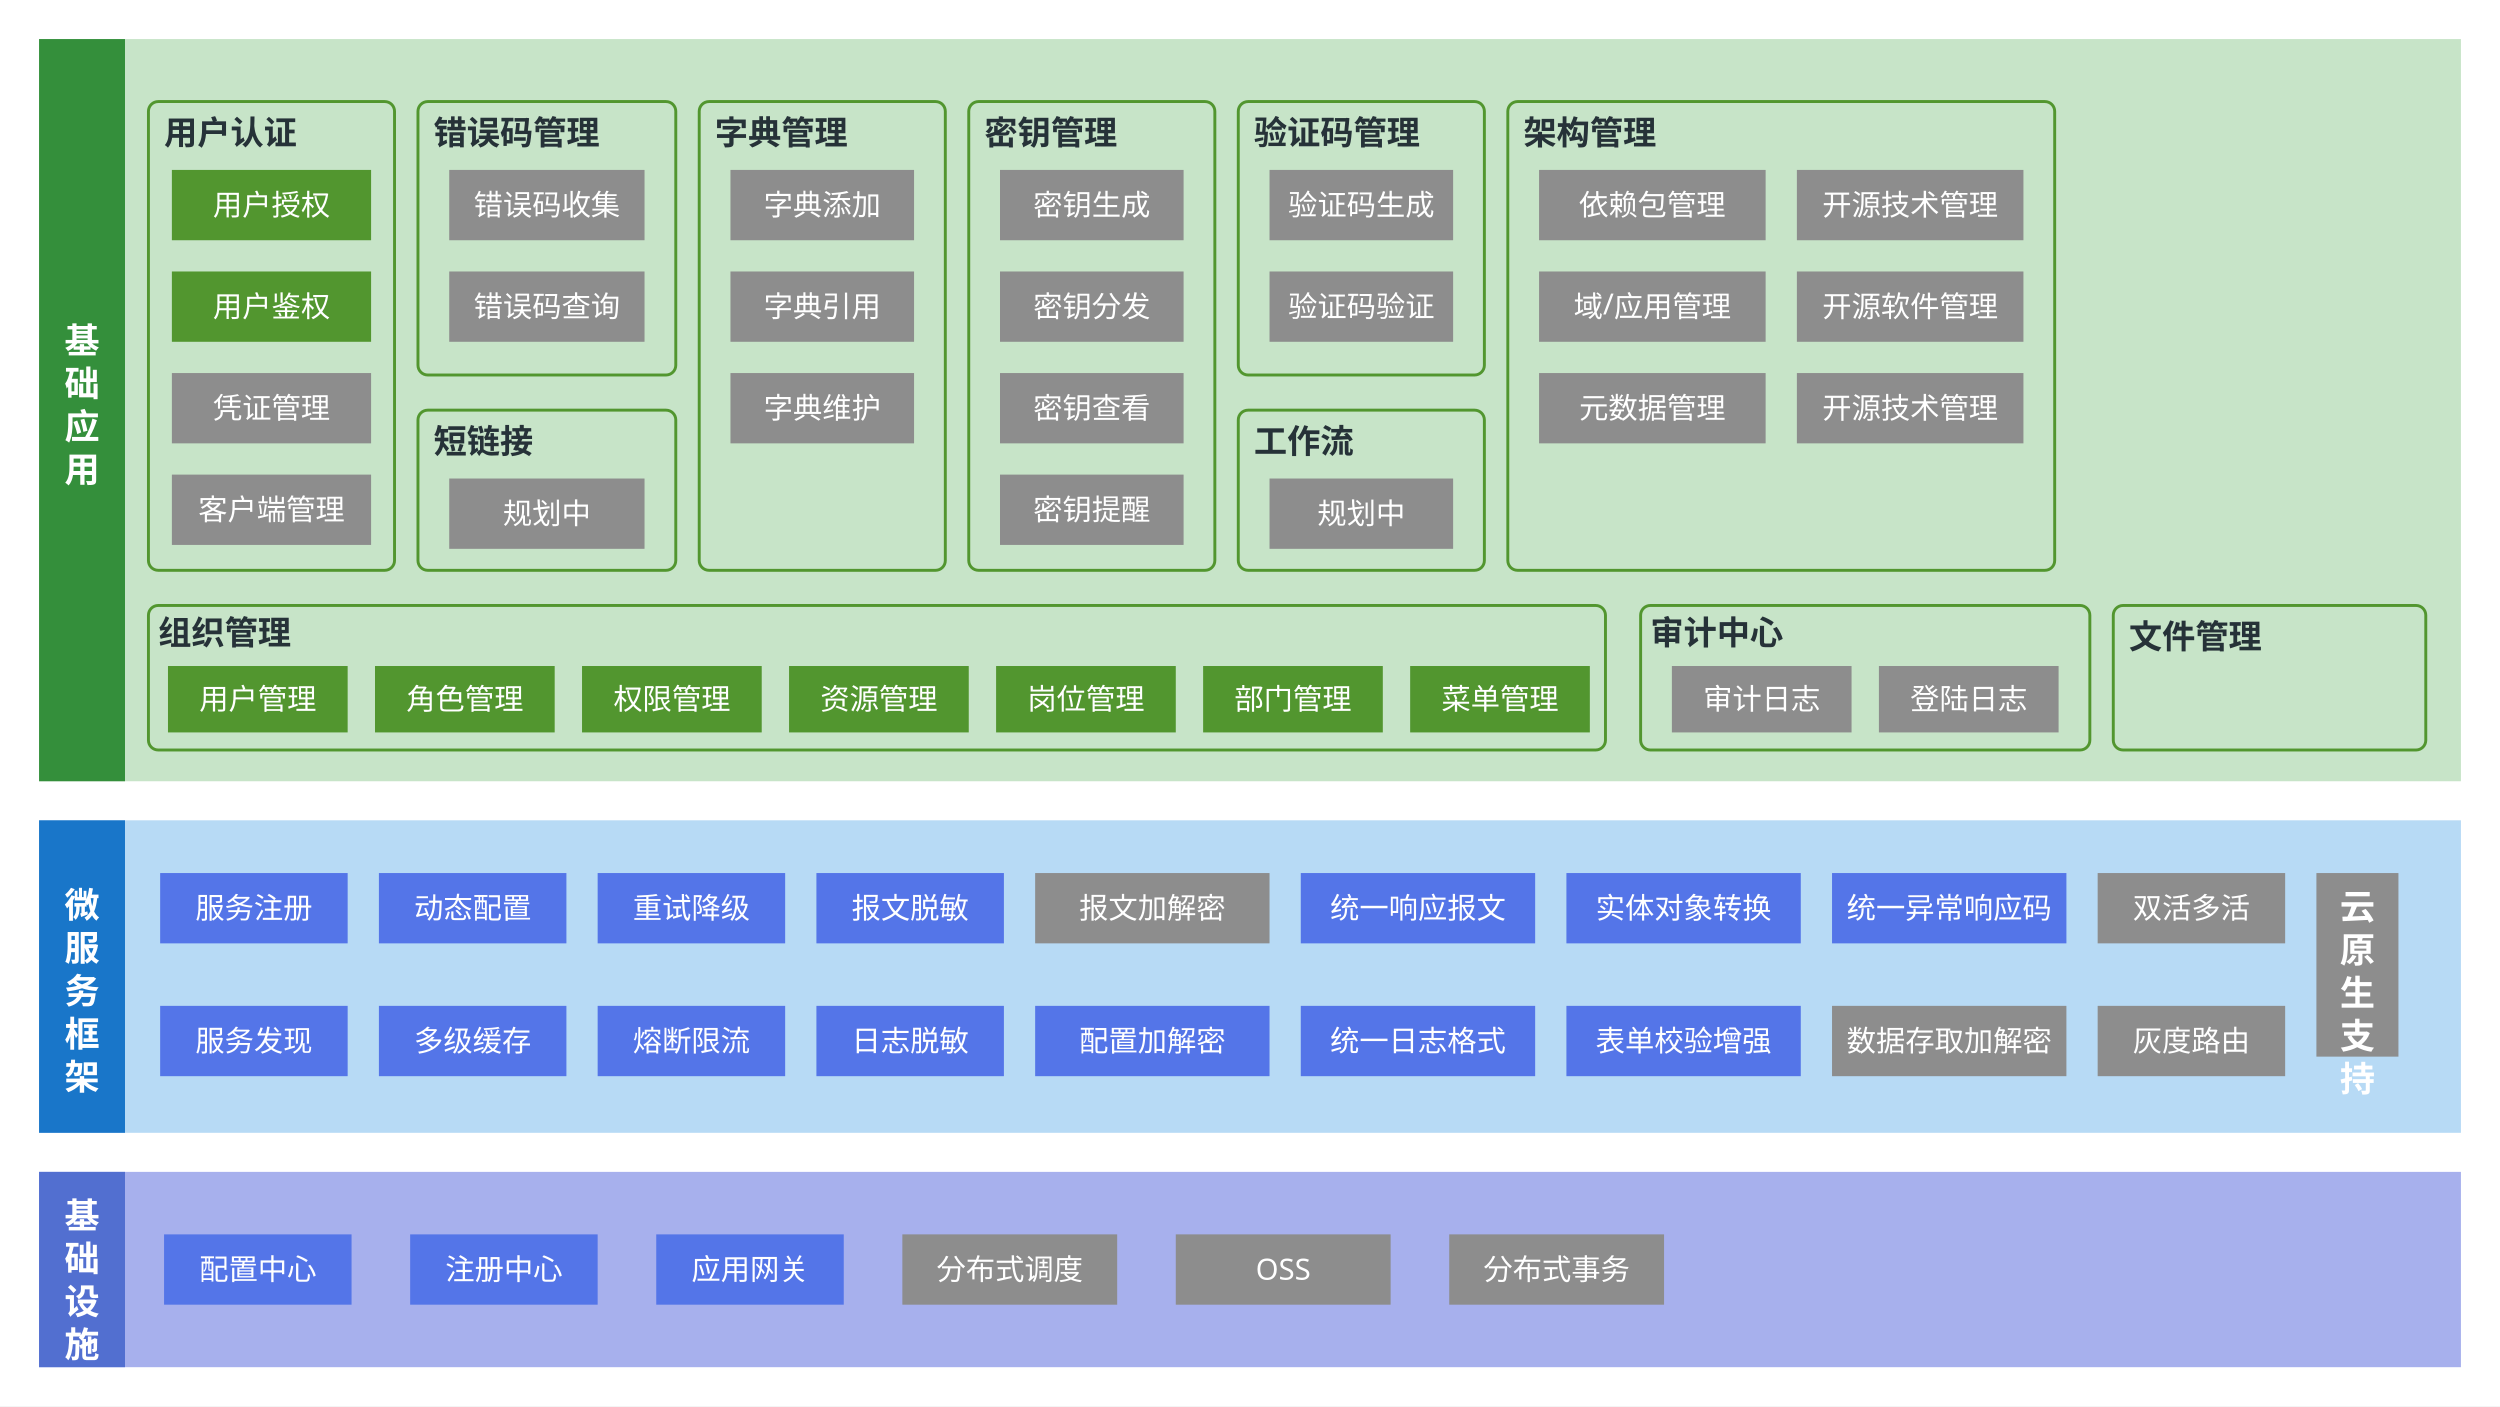
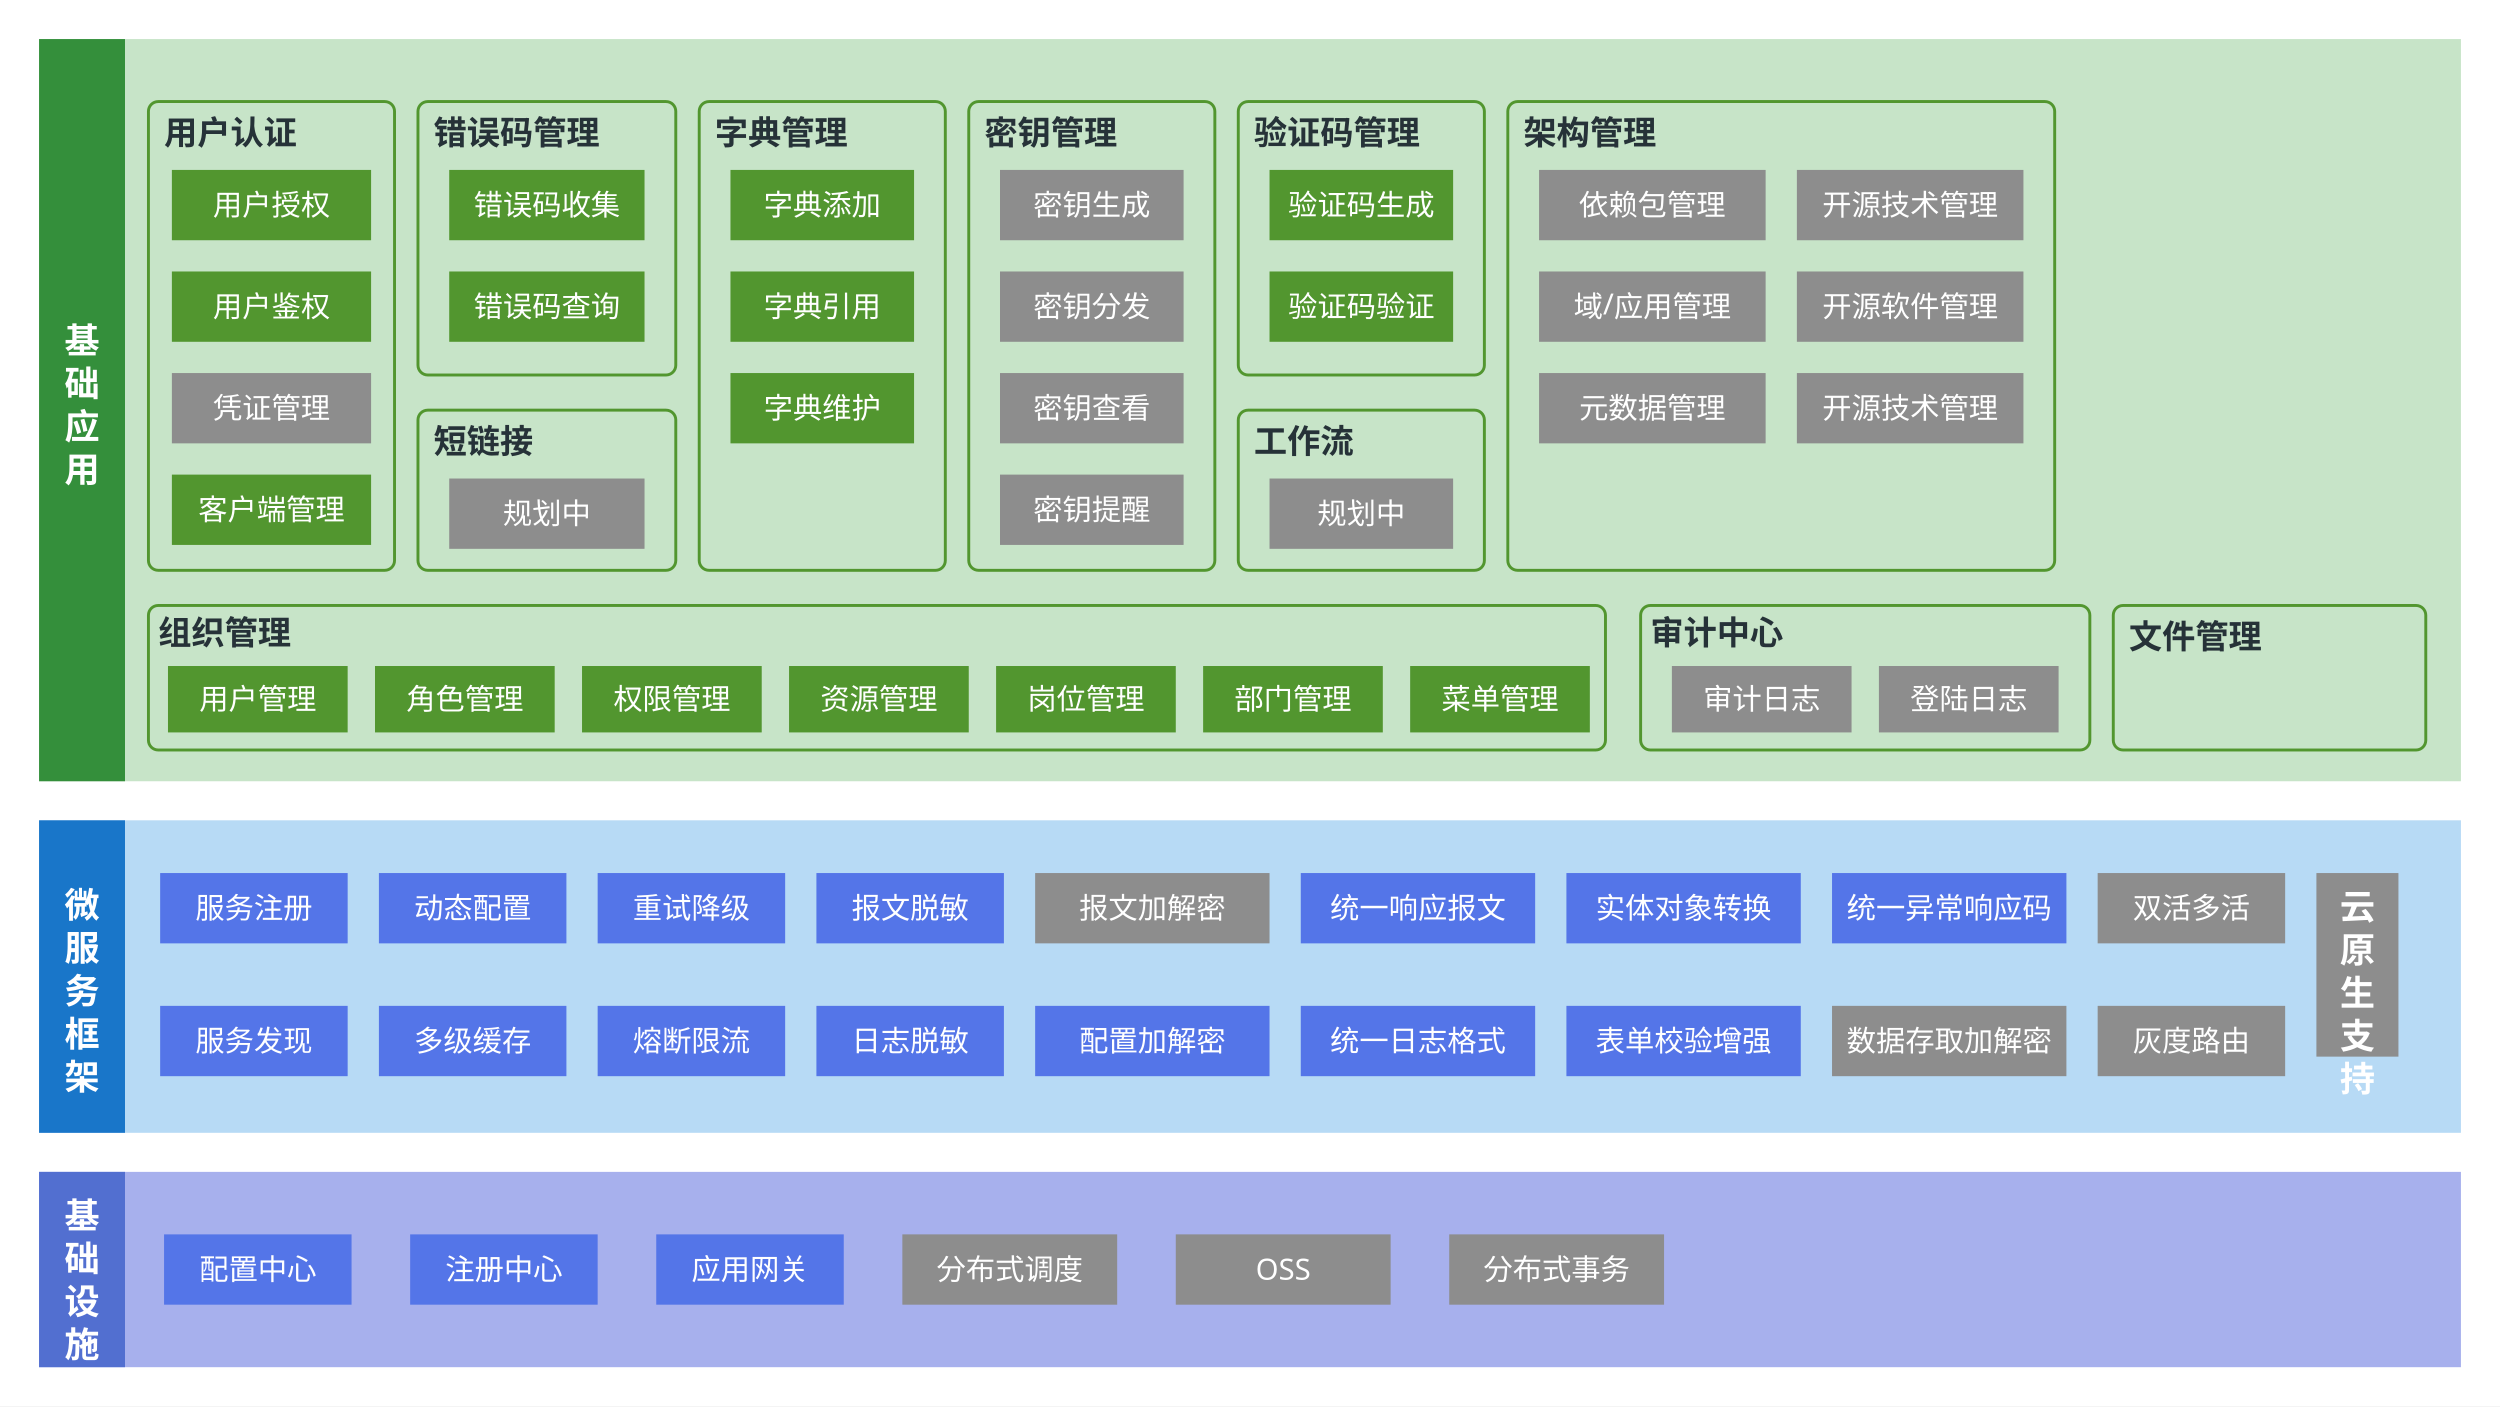
<svg xmlns="http://www.w3.org/2000/svg" width="1280" height="720" viewBox="0 0 1280 720" role="img" aria-labelledby="title desc">
  <style>
    text { font-family: "Noto Sans SC", "Microsoft YaHei", sans-serif; fill: #263238; }
    .layer-title { fill: white; font-size: 18px; font-weight: 600; writing-mode: vertical-rl; letter-spacing: 4px; }
    .group-title { font-size: 17px; font-weight: 700; }
    .item-text { fill: white; font-size: 15px; text-anchor: middle; dominant-baseline: middle; }
    .planned { fill: #8d8d8d; }
    .app-item { fill: #52962f; }
    .framework-item { fill: #5475e8; }
    .group { fill: none; stroke: #52962f; stroke-width: 1.5; rx: 5; }
  </style>
  <rect width="1280" height="720" fill="#fff" />
  <rect x="20" y="20" width="1240" height="380" fill="#c7e4c8" />
  <rect x="20" y="20" width="44" height="380" fill="#348f3b" />
  <text class="layer-title" x="42" y="165">基础应用</text>
  <g transform="translate(76 52)">
    <rect class="group" width="126" height="240" />
    <text class="group-title" x="8" y="22">用户认证</text>
    <rect class="app-item" x="12" y="35" width="102" height="36" />
    <text class="item-text" x="63" y="53">用户授权</text>
    <rect class="app-item" x="12" y="87" width="102" height="36" />
    <text class="item-text" x="63" y="105">用户鉴权</text>
    <rect class="planned" x="12" y="139" width="102" height="36" />
    <text class="item-text" x="63" y="157">凭证管理</text>
-     <rect class="planned" x="12" y="191" width="102" height="36" />
+     <rect class="app-item" x="12" y="191" width="102" height="36" />
    <text class="item-text" x="63" y="209">客户端管理</text>
  </g>
  <g transform="translate(214 52)">
    <rect class="group" width="132" height="140" />
    <text class="group-title" x="8" y="22">错误码管理</text>
-     <rect class="planned" x="16" y="35" width="100" height="36" />
+     <rect class="app-item" x="16" y="35" width="100" height="36" />
    <text class="item-text" x="66" y="53">错误码收集</text>
-     <rect class="planned" x="16" y="87" width="100" height="36" />
+     <rect class="app-item" x="16" y="87" width="100" height="36" />
    <text class="item-text" x="66" y="105">错误码查询</text>
  </g>
  <g transform="translate(214 210)">
    <rect class="group" width="132" height="82" />
    <text class="group-title" x="8" y="22">短链接</text>
    <rect class="planned" x="16" y="35" width="100" height="36" />
    <text class="item-text" x="66" y="53">规划中</text>
  </g>
  <g transform="translate(358 52)">
    <rect class="group" width="126" height="240" />
    <text class="group-title" x="8" y="22">字典管理</text>
-     <rect class="planned" x="16" y="35" width="94" height="36" />
+     <rect class="app-item" x="16" y="35" width="94" height="36" />
    <text class="item-text" x="63" y="53">字典添加</text>
-     <rect class="planned" x="16" y="87" width="94" height="36" />
+     <rect class="app-item" x="16" y="87" width="94" height="36" />
    <text class="item-text" x="63" y="105">字典引用</text>
-     <rect class="planned" x="16" y="139" width="94" height="36" />
+     <rect class="app-item" x="16" y="139" width="94" height="36" />
    <text class="item-text" x="63" y="157">字典维护</text>
  </g>
  <g transform="translate(496 52)">
    <rect class="group" width="126" height="240" />
    <text class="group-title" x="8" y="22">密钥管理</text>
    <rect class="planned" x="16" y="35" width="94" height="36" />
    <text class="item-text" x="63" y="53">密钥生成</text>
    <rect class="planned" x="16" y="87" width="94" height="36" />
    <text class="item-text" x="63" y="105">密钥分发</text>
    <rect class="planned" x="16" y="139" width="94" height="36" />
    <text class="item-text" x="63" y="157">密钥查看</text>
    <rect class="planned" x="16" y="191" width="94" height="36" />
    <text class="item-text" x="63" y="209">密钥提醒</text>
  </g>
  <g transform="translate(634 52)">
    <rect class="group" width="126" height="140" />
    <text class="group-title" x="8" y="22">验证码管理</text>
-     <rect class="planned" x="16" y="35" width="94" height="36" />
+     <rect class="app-item" x="16" y="35" width="94" height="36" />
    <text class="item-text" x="63" y="53">验证码生成</text>
-     <rect class="planned" x="16" y="87" width="94" height="36" />
+     <rect class="app-item" x="16" y="87" width="94" height="36" />
    <text class="item-text" x="63" y="105">验证码验证</text>
  </g>
  <g transform="translate(634 210)">
    <rect class="group" width="126" height="82" />
    <text class="group-title" x="8" y="22">工作流</text>
    <rect class="planned" x="16" y="35" width="94" height="36" />
    <text class="item-text" x="63" y="53">规划中</text>
  </g>
  <g transform="translate(772 52)">
    <rect class="group" width="280" height="240" />
    <text class="group-title" x="8" y="22">架构管理</text>
    <rect class="planned" x="16" y="35" width="116" height="36" />
    <text class="item-text" x="74" y="53">依赖包管理</text>
    <rect class="planned" x="148" y="35" width="116" height="36" />
    <text class="item-text" x="206" y="53">开源技术管理</text>
    <rect class="planned" x="16" y="87" width="116" height="36" />
    <text class="item-text" x="74" y="105">域/应用管理</text>
    <rect class="planned" x="148" y="87" width="116" height="36" />
    <text class="item-text" x="206" y="105">开源软件管理</text>
    <rect class="planned" x="16" y="139" width="116" height="36" />
    <text class="item-text" x="74" y="157">元数据管理</text>
    <rect class="planned" x="148" y="139" width="116" height="36" />
    <text class="item-text" x="206" y="157">开源技术管理</text>
  </g>
  <g transform="translate(76 310)">
    <rect class="group" width="746" height="74" />
    <text class="group-title" x="5" y="20">组织管理</text>
    <g transform="translate(10 31)">
      <rect class="app-item" width="92" height="34" />
      <text class="item-text" x="46" y="17">用户管理</text>
      <rect class="app-item" x="106" width="92" height="34" />
      <text class="item-text" x="152" y="17">角色管理</text>
      <rect class="app-item" x="212" width="92" height="34" />
      <text class="item-text" x="258" y="17">权限管理</text>
      <rect class="app-item" x="318" width="92" height="34" />
      <text class="item-text" x="364" y="17">资源管理</text>
      <rect class="app-item" x="424" width="92" height="34" />
      <text class="item-text" x="470" y="17">岗位管理</text>
      <rect class="app-item" x="530" width="92" height="34" />
      <text class="item-text" x="576" y="17">部门管理</text>
      <rect class="app-item" x="636" width="92" height="34" />
      <text class="item-text" x="682" y="17">菜单管理</text>
    </g>
  </g>
  <g transform="translate(840 310)">
    <rect class="group" width="230" height="74" />
    <text class="group-title" x="5" y="20">审计中心</text>
    <rect class="planned" x="16" y="31" width="92" height="34" />
    <text class="item-text" x="62" y="48">审计日志</text>
    <rect class="planned" x="122" y="31" width="92" height="34" />
    <text class="item-text" x="168" y="48">登陆日志</text>
  </g>
  <g transform="translate(1082 310)">
    <rect class="group" width="160" height="74" />
    <text class="group-title" x="8" y="22">文件管理</text>
  </g>
  <rect x="20" y="420" width="1240" height="160" fill="#b7daf5" />
  <rect x="20" y="420" width="44" height="160" fill="#1976c9" />
  <text class="layer-title" x="42" y="454">微服务框架</text>
  <g transform="translate(82 447)">
    <rect class="framework-item" width="96" height="36" />
    <text class="item-text" x="48" y="18">服务注册</text>
    <rect class="framework-item" x="112" width="96" height="36" />
    <text class="item-text" x="160" y="18">动态配置</text>
    <rect class="framework-item" x="224" width="96" height="36" />
    <text class="item-text" x="272" y="18">重试降级</text>
    <rect class="framework-item" x="336" width="96" height="36" />
    <text class="item-text" x="384" y="18">报文脱敏</text>
    <rect class="planned" x="448" width="120" height="36" />
    <text class="item-text" x="508" y="18">报文加解密</text>
    <rect class="framework-item" x="584" width="120" height="36" />
    <text class="item-text" x="644" y="18">统一响应报文</text>
    <rect class="framework-item" x="720" width="120" height="36" />
    <text class="item-text" x="780" y="18">实体对象转换</text>
    <rect class="framework-item" x="856" width="120" height="36" />
    <text class="item-text" x="916" y="18">统一异常响应码</text>
    <rect class="planned" x="992" width="96" height="36" />
    <text class="item-text" x="1040" y="18">双活多活</text>
    <rect class="planned" x="1104" width="42" height="94" />
    <text class="layer-title" x="1125" y="8">云原生支持</text>
    <rect class="framework-item" y="68" width="96" height="36" />
    <text class="item-text" x="48" y="86">服务发现</text>
    <rect class="framework-item" x="112" y="68" width="96" height="36" />
    <text class="item-text" x="160" y="86">多级缓存</text>
    <rect class="framework-item" x="224" y="68" width="96" height="36" />
    <text class="item-text" x="272" y="86">熔断限流</text>
    <rect class="framework-item" x="336" y="68" width="96" height="36" />
    <text class="item-text" x="384" y="86">日志脱敏</text>
    <rect class="framework-item" x="448" y="68" width="120" height="36" />
    <text class="item-text" x="508" y="86">配置加解密</text>
    <rect class="framework-item" x="584" y="68" width="120" height="36" />
    <text class="item-text" x="644" y="86">统一日志格式</text>
    <rect class="framework-item" x="720" y="68" width="120" height="36" />
    <text class="item-text" x="780" y="86">表单校验增强</text>
    <rect class="planned" x="856" y="68" width="120" height="36" />
    <text class="item-text" x="916" y="86">数据存取加解密</text>
    <rect class="planned" x="992" y="68" width="96" height="36" />
    <text class="item-text" x="1040" y="86">灰度路由</text>
  </g>
  <rect x="20" y="600" width="1240" height="100" fill="#a7b0ed" />
  <rect x="20" y="600" width="44" height="100" fill="#526fd0" />
  <text class="layer-title" x="42" y="613">基础设施</text>
  <g transform="translate(84 632)">
    <rect class="framework-item" width="96" height="36" />
    <text class="item-text" x="48" y="18">配置中心</text>
    <rect class="framework-item" x="126" width="96" height="36" />
    <text class="item-text" x="174" y="18">注册中心</text>
    <rect class="framework-item" x="252" width="96" height="36" />
    <text class="item-text" x="300" y="18">应用网关</text>
    <rect class="planned" x="378" width="110" height="36" />
    <text class="item-text" x="433" y="18">分布式调度</text>
    <rect class="planned" x="518" width="110" height="36" />
    <text class="item-text" x="573" y="18">OSS</text>
    <rect class="planned" x="658" width="110" height="36" />
    <text class="item-text" x="713" y="18">分布式事务</text>
  </g>
</svg>
